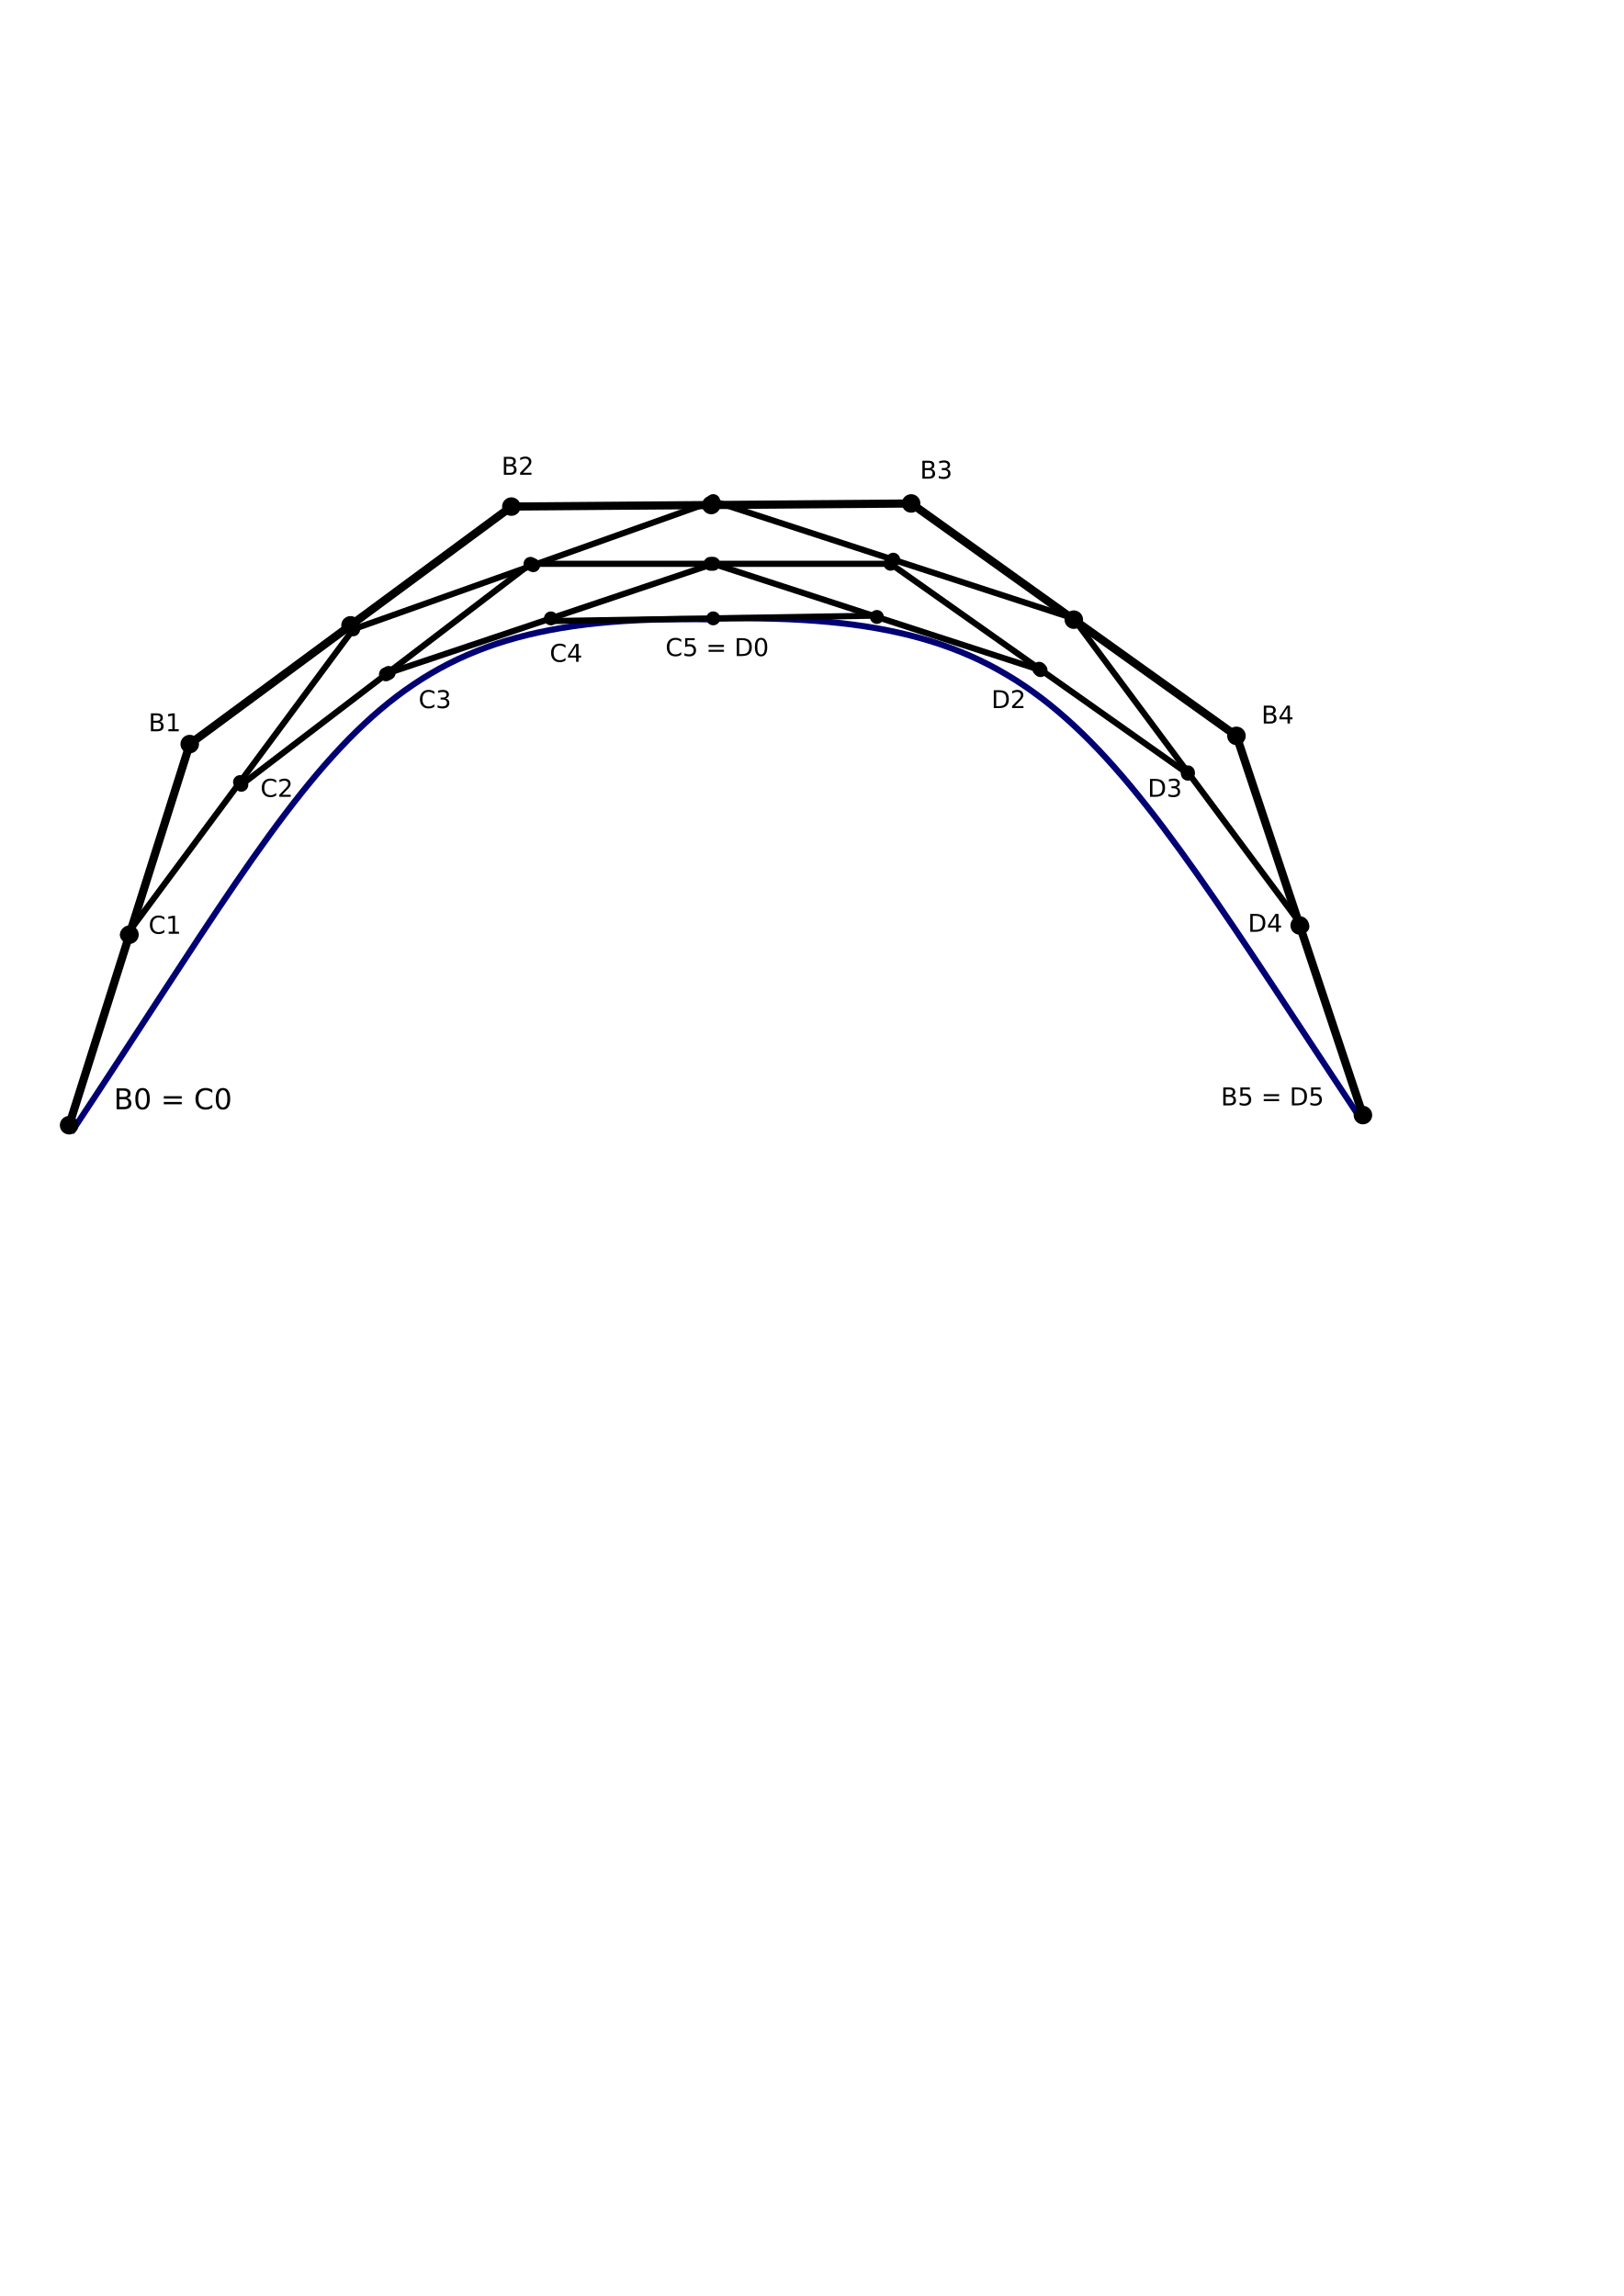
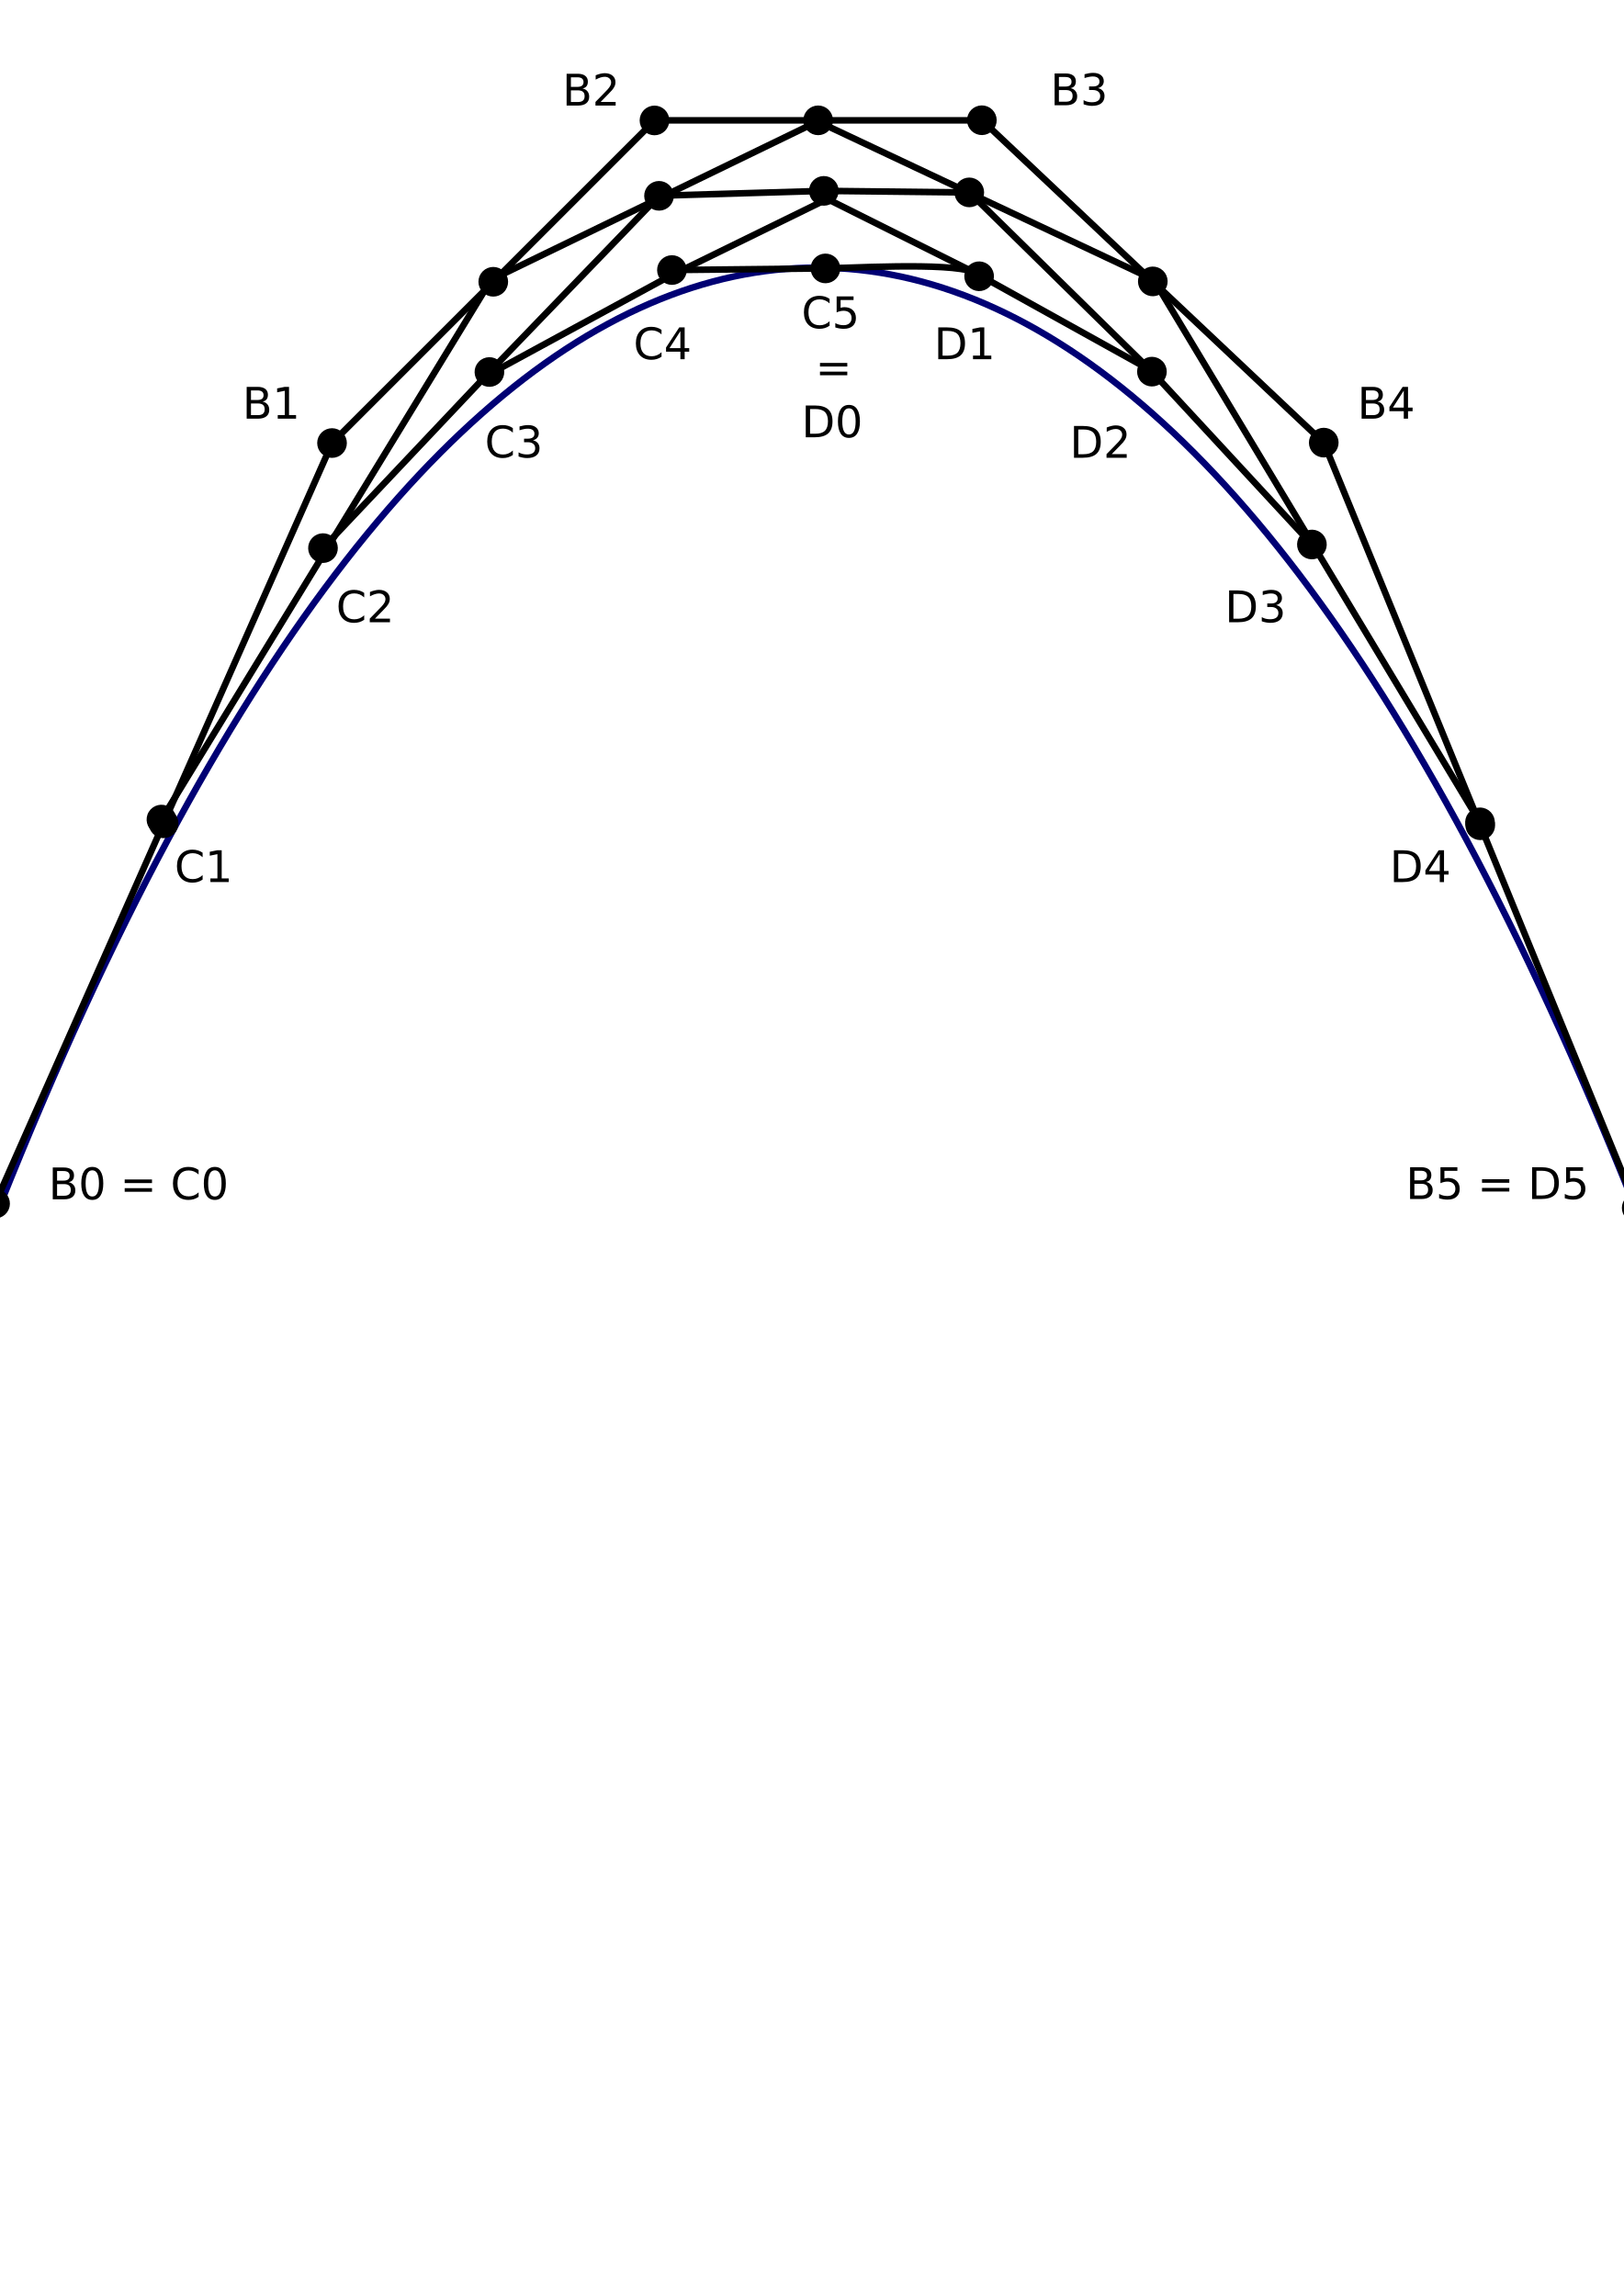
- <svg xmlns="http://www.w3.org/2000/svg" version="1.1" id="svg2" height="297mm" width="210mm">
-   <defs id="defs4">
+ <svg xmlns="http://www.w3.org/2000/svg" version="1.1" id="svg4655" height="1052.362" width="744.094">
+   <defs id="defs4657">
+     <marker orient="auto" refY="0.0" refX="0.0" id="DotM" style="overflow:visible">
+       <path id="path3931" d="M -2.5,-1.0 C -2.5,1.76 -4.74,4.0 -7.5,4.0 C -10.26,4.0 -12.5,1.76 -12.5,-1.0 C -12.5,-3.76 -10.26,-6.0 -7.5,-6.0 C -4.74,-6.0 -2.5,-3.76 -2.5,-1.0 z " style="fill-rule:evenodd;stroke:#000000;stroke-width:1.0pt;marker-start:none;marker-end:none" transform="scale(0.4) translate(7.4, 1)" />
+     </marker>
    <marker orient="auto" refY="0.0" refX="0.0" id="DotS" style="overflow:visible">
-       <path id="path3672" d="M -2.5,-1.0 C -2.5,1.76 -4.74,4.0 -7.5,4.0 C -10.26,4.0 -12.5,1.76 -12.5,-1.0 C -12.5,-3.76 -10.26,-6.0 -7.5,-6.0 C -4.74,-6.0 -2.5,-3.76 -2.5,-1.0 z " style="fill-rule:evenodd;stroke:#000000;stroke-width:1.0pt;marker-start:none;marker-end:none" transform="scale(0.2) translate(7.4, 1)" />
-     </marker>
-     <marker orient="auto" refY="0.0" refX="0.0" id="DotM" style="overflow:visible">
-       <path id="path3669" d="M -2.5,-1.0 C -2.5,1.76 -4.74,4.0 -7.5,4.0 C -10.26,4.0 -12.5,1.76 -12.5,-1.0 C -12.5,-3.76 -10.26,-6.0 -7.5,-6.0 C -4.74,-6.0 -2.5,-3.76 -2.5,-1.0 z " style="fill-rule:evenodd;stroke:#000000;stroke-width:1.0pt;marker-start:none;marker-end:none" transform="scale(0.4) translate(7.4, 1)" />
+       <path id="path3934" d="M -2.5,-1.0 C -2.5,1.76 -4.74,4.0 -7.5,4.0 C -10.26,4.0 -12.5,1.76 -12.5,-1.0 C -12.5,-3.76 -10.26,-6.0 -7.5,-6.0 C -4.74,-6.0 -2.5,-3.76 -2.5,-1.0 z " style="fill-rule:evenodd;stroke:#000000;stroke-width:1.0pt;marker-start:none;marker-end:none" transform="scale(0.2) translate(7.4, 1)" />
    </marker>
  </defs>
-   <g id="layer1" />
-   <g id="layer2" />
-   <path style="fill:none;stroke:#000074;stroke-width:3;stroke-linecap:butt;stroke-linejoin:miter;stroke-miterlimit:4;stroke-opacity:1;stroke-dasharray:none" d="M 34.884,553.616 C 164.301,358.64 183.069,299.508 347.897,302.829" id="path6713" />
-   <path style="fill:none;stroke:#000074;stroke-width:3;stroke-linecap:butt;stroke-linejoin:miter;stroke-miterlimit:4;stroke-opacity:1;stroke-dasharray:none" d="M 666.095,548.497 C 536.677,353.521 514.138,299.103 349.311,302.424" id="path6713-1" />
-   <path style="fill:none;stroke:#000000;stroke-width:4;stroke-linejoin:miter;stroke-miterlimit:4;stroke-opacity:1;stroke-dashoffset:0;marker-start:url(#DotS);marker-mid:url(#DotS);marker-end:url(#DotS)" d="m 33.812,550.049 29.491,-93.164 29.491,-93.164 78.619,-58.037 78.619,-58.037 97.717,-0.742 97.717,-0.742 79.491,56.836 79.491,56.836 30.902,92.705 30.902,92.705" id="path2818" />
-   <path style="fill:none;stroke:#000000;stroke-width:3;stroke-linecap:butt;stroke-linejoin:miter;stroke-miterlimit:4;stroke-opacity:1;stroke-dasharray:none;marker-start:url(#DotS);marker-mid:url(#DotS);marker-end:url(#DotS)" d="m 62.031,456.981 55.333,-74.667 55.333,-74.667 88,-31.333 88,-31.333 88,28.667 88,28.667 56,75.333 56,75.333" id="path4609" />
-   <path style="fill:none;stroke:#000000;stroke-width:3;stroke-linecap:butt;stroke-linejoin:miter;stroke-miterlimit:4;stroke-opacity:1;stroke-dasharray:none;marker-start:url(#DotS);marker-mid:url(#DotS);marker-end:url(#DotS)" d="m 118.031,383.648 70.667,-54 70.667,-54 88,0 88,0 72.667,51.333 72.667,51.333" id="path5169" />
-   <path style="fill:none;stroke:#000000;stroke-width:3;stroke-linecap:butt;stroke-linejoin:miter;stroke-miterlimit:4;stroke-opacity:1;stroke-dasharray:none;marker-start:url(#DotS);marker-mid:url(#DotS);marker-end:url(#DotS)" d="m 190.031,328.981 79.333,-26.667 79.333,-26.667 80,26 80,26" id="path5735" />
-   <path style="fill:none;stroke:#000000;stroke-width:3;stroke-linecap:butt;stroke-linejoin:miter;stroke-miterlimit:4;stroke-opacity:1;stroke-dasharray:none;marker-mid:url(#DotS)" d="m 268.698,303.648 80,-1.333 80,-1.333" id="path6481" />
-   <text xml:space="preserve" style="font-size:14px;font-style:normal;font-variant:normal;font-weight:normal;font-stretch:normal;fill:#000000;fill-opacity:1;stroke:none;font-family:DejaVu Sans;-inkscape-font-specification:DejaVu Sans" x="55.626" y="542.302" id="text6939">
-     <tspan id="tspan6941" x="55.626" y="542.302">B0 = C0</tspan>
-     <tspan x="55.626" y="559.802" id="tspan7074" />
-   </text>
-   <text xml:space="preserve" style="font-size:12px;font-style:normal;font-variant:normal;font-weight:normal;font-stretch:normal;fill:#000000;fill-opacity:1;stroke:none;font-family:DejaVu Sans;-inkscape-font-specification:DejaVu Sans" x="72.596" y="357.512" id="text6943">
-     <tspan id="tspan6945" x="72.596" y="357.512">B1</tspan>
-   </text>
-   <text xml:space="preserve" style="font-size:12px;font-style:normal;font-variant:normal;font-weight:normal;font-stretch:normal;fill:#000000;fill-opacity:1;stroke:none;font-family:DejaVu Sans;-inkscape-font-specification:DejaVu Sans" x="245.13" y="232.118" id="text6947">
-     <tspan id="tspan6949" x="245.13" y="232.118">B2</tspan>
-   </text>
-   <text xml:space="preserve" style="font-size:12px;font-style:normal;font-variant:normal;font-weight:normal;font-stretch:normal;fill:#000000;fill-opacity:1;stroke:none;font-family:DejaVu Sans;-inkscape-font-specification:DejaVu Sans" x="449.72" y="234.004" id="text6951">
-     <tspan id="tspan6953" x="449.72" y="234.004">B3</tspan>
-   </text>
-   <text xml:space="preserve" style="font-size:12px;font-style:normal;font-variant:normal;font-weight:normal;font-stretch:normal;fill:#000000;fill-opacity:1;stroke:none;font-family:DejaVu Sans;-inkscape-font-specification:DejaVu Sans" x="616.597" y="353.741" id="text6955">
-     <tspan id="tspan6957" x="616.597" y="353.741">B4</tspan>
-   </text>
-   <text xml:space="preserve" style="font-size:12px;font-style:normal;font-variant:normal;font-weight:normal;font-stretch:normal;fill:#000000;fill-opacity:1;stroke:none;font-family:DejaVu Sans;-inkscape-font-specification:DejaVu Sans" x="596.798" y="540.417" id="text6959">
-     <tspan id="tspan6961" x="596.798" y="540.417">B5 = D5</tspan>
-   </text>
-   <text xml:space="preserve" style="font-size:12px;font-style:normal;font-variant:normal;font-weight:normal;font-stretch:normal;fill:#000000;fill-opacity:1;stroke:none;font-family:DejaVu Sans;-inkscape-font-specification:DejaVu Sans" x="72.596" y="456.507" id="text6963">
-     <tspan id="tspan6965" x="72.596" y="456.507">C1</tspan>
-   </text>
-   <text xml:space="preserve" style="font-size:12px;font-style:normal;font-variant:normal;font-weight:normal;font-stretch:normal;fill:#000000;fill-opacity:1;stroke:none;font-family:DejaVu Sans;-inkscape-font-specification:DejaVu Sans" x="127.279" y="389.567" id="text6967">
-     <tspan id="tspan6969" x="127.279" y="389.567">C2</tspan>
-   </text>
-   <text xml:space="preserve" style="font-size:12px;font-style:normal;font-variant:normal;font-weight:normal;font-stretch:normal;fill:#000000;fill-opacity:1;stroke:none;font-family:DejaVu Sans;-inkscape-font-specification:DejaVu Sans" x="204.59" y="346.198" id="text6971">
-     <tspan id="tspan6973" x="204.59" y="346.198">C3</tspan>
-   </text>
-   <text xml:space="preserve" style="font-size:12px;font-style:normal;font-variant:normal;font-weight:normal;font-stretch:normal;fill:#000000;fill-opacity:1;stroke:none;font-family:DejaVu Sans;-inkscape-font-specification:DejaVu Sans" x="268.701" y="323.571" id="text6975">
-     <tspan id="tspan6977" x="268.701" y="323.571">C4</tspan>
-   </text>
-   <text xml:space="preserve" style="font-size:12px;font-style:normal;font-variant:normal;font-weight:normal;font-stretch:normal;fill:#000000;fill-opacity:1;stroke:none;font-family:DejaVu Sans;-inkscape-font-specification:DejaVu Sans" x="325.269" y="320.742" id="text6979">
-     <tspan id="tspan6981" x="325.269" y="320.742">C5 = D0</tspan>
-   </text>
-   <text xml:space="preserve" style="font-size:12px;font-style:normal;font-variant:normal;font-weight:normal;font-stretch:normal;fill:#000000;fill-opacity:1;stroke:none;font-family:DejaVu Sans;-inkscape-font-specification:DejaVu Sans" x="484.604" y="346.198" id="text6983">
-     <tspan id="tspan6985" x="484.604" y="346.198">D2</tspan>
-   </text>
-   <text xml:space="preserve" style="font-size:12px;font-style:normal;font-variant:normal;font-weight:normal;font-stretch:normal;fill:#000000;fill-opacity:1;stroke:none;font-family:DejaVu Sans;-inkscape-font-specification:DejaVu Sans" x="560.971" y="389.567" id="text6987">
-     <tspan id="tspan6989" x="560.971" y="389.567">D3</tspan>
-   </text>
-   <text xml:space="preserve" style="font-size:12px;font-style:normal;font-variant:normal;font-weight:normal;font-stretch:normal;fill:#000000;fill-opacity:1;stroke:none;font-family:DejaVu Sans;-inkscape-font-specification:DejaVu Sans" x="609.997" y="455.564" id="text6991">
-     <tspan id="tspan6993" x="609.997" y="455.564">D4</tspan>
-   </text>
+   <g id="layer1">
+     <path id="path3078" title="0* ( 1 - x)** 5 + 3 * 5 * x * (1 - x)**4 + 4 * 10 * x **2 * (1 - x)**3 +4 * 10 * x**3 * (1- x) ** 2 + 3 * 5 * x**4 * (1 - x) + 0 * x**5" d=" M 0.0 552.362 C 6.401 536.337 12.803 520.859 19.204 505.908 C 25.606 490.957 32.007 476.535 38.409 462.619 C 44.81 448.703 51.212 435.296 57.613 422.377 C 64.014 409.458 70.416 397.031 76.817 385.073 C 83.219 373.116 89.62 361.633 96.022 350.604 C 102.423 339.575 108.825 329.003 115.226 318.871 C 121.627 308.738 128.029 299.048 134.43 289.784 C 140.832 280.519 147.233 271.682 153.635 263.258 C 160.036 254.834 166.438 246.825 172.839 239.217 C 179.24 231.608 185.642 224.403 192.043 217.588 C 198.445 210.772 204.846 204.349 211.248 198.306 C 217.649 192.263 224.051 186.603 230.452 181.314 C 236.853 176.025 243.255 171.111 249.656 166.56 C 256.058 162.009 262.459 157.824 268.861 153.997 C 275.262 150.17 281.664 146.703 288.065 143.588 C 294.466 140.473 300.868 137.712 307.269 135.299 C 313.671 132.887 320.072 130.824 326.474 129.106 C 332.875 127.388 339.277 126.016 345.678 124.987 C 352.079 123.959 358.481 123.274 364.882 122.932 C 371.284 122.589 377.685 122.589 384.087 122.932 C 390.488 123.274 396.89 123.959 403.291 124.987 C 409.692 126.016 416.094 127.388 422.495 129.106 C 428.897 130.823 435.298 132.887 441.7 135.299 C 448.101 137.712 454.503 140.474 460.904 143.588 C 467.305 146.702 473.707 150.171 480.108 153.997 C 486.51 157.824 492.911 162.01 499.313 166.56 C 505.714 171.11 512.116 176.026 518.517 181.314 C 524.918 186.602 531.32 192.264 537.721 198.306 C 544.123 204.348 550.524 210.773 556.926 217.588 C 563.327 224.402 569.729 231.609 576.13 239.217 C 582.531 246.824 588.933 254.835 595.334 263.258 C 601.736 271.681 608.137 280.52 614.539 289.784 C 620.94 299.047 627.341 308.739 633.743 318.871 C 640.144 329.002 646.546 339.576 652.947 350.604 C 659.349 361.632 665.75 373.117 672.152 385.073 C 678.553 397.03 684.954 409.459 691.356 422.377 C 697.757 435.295 704.159 448.704 710.56 462.619 C 716.962 476.534 723.363 490.958 729.765 505.908 C 736.166 520.858 742.567 536.337 748.969 552.362" style="fill:#000000;fill-opacity:0;stroke:#000074;stroke-width:3;stroke-linejoin:miter;stroke-miterlimit:4;stroke-opacity:1;stroke-dasharray:none;stroke-dashoffset:0" />
+     <path style="fill:none;stroke:#000000;stroke-width:3;stroke-linecap:butt;stroke-linejoin:miter;stroke-opacity:1;stroke-miterlimit:4;stroke-dasharray:none;marker-start:url(#DotM);marker-mid:url(#DotM);marker-end:url(#DotM)" d="m -2.206,551.553 77.217,-174.291 77.217,-174.291 73.908,-73.908 73.908,-73.908 75.011,0 75.011,0 78.32,73.908 78.32,73.908 71.702,175.394 71.702,175.394" id="path3089" />
+     <path style="fill:none;stroke:#000000;stroke-width:3;stroke-linecap:butt;stroke-linejoin:miter;stroke-opacity:1;stroke-miterlimit:4;stroke-dasharray:none;marker-start:url(#DotM);marker-mid:none;marker-end:url(#DotM)" d="m 74.05,375.543 75.531,-123.664 75.531,-123.664 74.791,-36.285 74.791,-36.285 77.012,36.285 77.012,36.285 74.791,124.404 74.791,124.404" id="path5239" />
+     <path style="fill:none;stroke:#000000;stroke-width:3;stroke-linecap:butt;stroke-linejoin:miter;stroke-opacity:1;stroke-miterlimit:4;stroke-dasharray:none;marker-mid:url(#DotM);marker-start:url(#DotM);marker-end:url(#DotM)" d="m 148.1,251.139 76.272,-80.715 77.753,-80.715 75.531,-2.222 66.645,0.741 83.677,82.196 73.31,79.234" id="path5799" />
+     <path style="fill:none;stroke:#000000;stroke-width:3;stroke-linecap:butt;stroke-linejoin:miter;stroke-opacity:1;stroke-miterlimit:4;stroke-dasharray:none;marker-mid:none" d="m 222.151,172.645 84.417,-45.911 72.569,-35.544 68.126,34.063 79.974,44.43" id="path5987" />
+     <path style="fill:none;stroke:#000000;stroke-width:3;stroke-linecap:butt;stroke-linejoin:miter;stroke-miterlimit:4;stroke-opacity:1;stroke-dasharray:none;marker-mid:url(#DotM);marker-start:url(#DotM);marker-end:url(#DotM)" d="m 308.049,123.772 70.348,-0.741 c 24.618,-0.801 67.876,-2.878 70.348,3.703" id="path6175" />
+     <text xml:space="preserve" style="font-size:18;font-style:normal;font-variant:normal;font-weight:normal;font-stretch:normal;fill:#000000;fill-opacity:1;stroke:none;font-family:DejaVu Sans;-inkscape-font-specification:DejaVu Sans" x="26.658" y="551.783" id="text7482">
+       <tspan id="tspan7484" x="26.658" y="551.783" />
+     </text>
+     <text xml:space="preserve" style="font-size:14px;font-style:normal;font-variant:normal;font-weight:normal;font-stretch:normal;fill:#000000;fill-opacity:1;stroke:none;font-family:Times New Roman;-inkscape-font-specification:'Times New Roman,'" x="34.063" y="545.859" id="text7486">
+       <tspan id="tspan7488" x="34.063" y="545.859" />
+     </text>
+     <text xml:space="preserve" style="font-size:20px;font-style:normal;font-variant:normal;font-weight:normal;font-stretch:normal;fill:#000000;fill-opacity:1;stroke:none;font-family:DejaVu Sans;-inkscape-font-specification:DejaVu Sans" x="22.215" y="549.693" id="text7490">
+       <tspan x="22.215" y="549.693" id="tspan7496">B0 = C0</tspan>
+       <tspan x="22.215" y="574.693" id="tspan7494" />
+     </text>
+     <text xml:space="preserve" style="font-size:14px;font-style:normal;font-variant:normal;font-weight:normal;font-stretch:normal;fill:#000000;fill-opacity:1;stroke:none;font-family:DejaVu Sans;-inkscape-font-specification:DejaVu Sans" x="41.468" y="365.176" id="text7500">
+       <tspan id="tspan7502" x="41.468" y="365.176" />
+     </text>
+     <text xml:space="preserve" style="font-size:14px;font-style:normal;font-variant:normal;font-weight:normal;font-stretch:normal;fill:#000000;fill-opacity:1;stroke:none;font-family:DejaVu Sans;-inkscape-font-specification:DejaVu Sans" x="116.999" y="194.86" id="text7504">
+       <tspan id="tspan7506" x="116.999" y="194.86" />
+     </text>
+     <text xml:space="preserve" style="font-size:20px;font-style:normal;font-variant:normal;font-weight:normal;font-stretch:normal;fill:#000000;fill-opacity:1;stroke:none;font-family:DejaVu Sans;-inkscape-font-specification:DejaVu Sans" x="111.075" y="191.898" id="text7508">
+       <tspan id="tspan7510" x="111.075" y="191.898">B1</tspan>
+     </text>
+     <text xml:space="preserve" style="font-size:20px;font-style:normal;font-variant:normal;font-weight:normal;font-stretch:normal;fill:#000000;fill-opacity:1;stroke:none;font-family:DejaVu Sans;-inkscape-font-specification:DejaVu Sans" x="257.695" y="48.383" id="text7512">
+       <tspan id="tspan7514" x="257.695" y="48.383">B2</tspan>
+     </text>
+     <text xml:space="preserve" style="font-size:20px;font-style:normal;font-variant:normal;font-weight:normal;font-stretch:normal;fill:#000000;fill-opacity:1;stroke:none;font-family:DejaVu Sans;-inkscape-font-specification:DejaVu Sans" x="481.327" y="48.241" id="text7516">
+       <tspan id="tspan7518" x="481.327" y="48.241">B3</tspan>
+     </text>
+     <text xml:space="preserve" style="font-size:20px;font-style:normal;font-variant:normal;font-weight:normal;font-stretch:normal;fill:#000000;fill-opacity:1;stroke:none;font-family:DejaVu Sans;-inkscape-font-specification:DejaVu Sans" x="622.022" y="191.898" id="text7520">
+       <tspan id="tspan7522" x="622.022" y="191.898">B4</tspan>
+     </text>
+     <text xml:space="preserve" style="font-size:20px;font-style:normal;font-variant:normal;font-weight:normal;font-stretch:normal;fill:#000000;fill-opacity:1;stroke:none;font-family:DejaVu Sans;-inkscape-font-specification:DejaVu Sans" x="644.237" y="549.561" id="text7524">
+       <tspan id="tspan7526" x="644.237" y="549.561">B5 = D5</tspan>
+     </text>
+     <text xml:space="preserve" style="font-size:20px;font-style:normal;font-variant:normal;font-weight:normal;font-stretch:normal;fill:#000000;fill-opacity:1;stroke:none;font-family:DejaVu Sans;-inkscape-font-specification:DejaVu Sans" x="79.974" y="404.281" id="text7528">
+       <tspan id="tspan7530" x="79.974" y="404.281">C1</tspan>
+     </text>
+     <text xml:space="preserve" style="font-size:20px;font-style:normal;font-variant:normal;font-weight:normal;font-stretch:normal;fill:#000000;fill-opacity:1;stroke:none;font-family:DejaVu Sans;-inkscape-font-specification:DejaVu Sans" x="154.024" y="285.202" id="text7532">
+       <tspan id="tspan7534" x="154.024" y="285.202">C2</tspan>
+     </text>
+     <text xml:space="preserve" style="font-size:20px;font-style:normal;font-variant:normal;font-weight:normal;font-stretch:normal;fill:#000000;fill-opacity:1;stroke:none;font-family:DejaVu Sans;-inkscape-font-specification:DejaVu Sans" x="222.151" y="209.67" id="text7536">
+       <tspan id="tspan7538" x="222.151" y="209.67">C3</tspan>
+     </text>
+     <text xml:space="preserve" style="font-size:20px;font-style:normal;font-variant:normal;font-weight:normal;font-stretch:normal;fill:#000000;fill-opacity:1;stroke:none;font-family:DejaVu Sans;-inkscape-font-specification:DejaVu Sans" x="290.277" y="164.632" id="text7540">
+       <tspan id="tspan7542" x="290.277" y="164.632">C4</tspan>
+     </text>
+     <text xml:space="preserve" style="font-size:20px;font-style:normal;font-variant:normal;font-weight:normal;font-stretch:normal;fill:#000000;fill-opacity:1;stroke:none;font-family:DejaVu Sans;-inkscape-font-specification:DejaVu Sans" x="367.289" y="150.43" id="text7544">
+       <tspan id="tspan7546" x="367.289" y="150.43">C5</tspan>
+       <tspan x="367.289" y="175.43" id="tspan7558"> = </tspan>
+       <tspan x="367.289" y="200.43" id="tspan7548">D0</tspan>
+     </text>
+     <text xml:space="preserve" style="font-size:20px;font-style:normal;font-variant:normal;font-weight:normal;font-stretch:normal;fill:#000000;fill-opacity:1;stroke:none;font-family:DejaVu Sans;-inkscape-font-specification:DejaVu Sans" x="370.251" y="151.911" id="text7550">
+       <tspan id="tspan7552" x="370.251" y="151.911" />
+       <tspan x="370.251" y="151.911" id="tspan7556" />
+       <tspan id="tspan7554" x="370.251" y="176.911" />
+     </text>
+     <text xml:space="preserve" style="font-size:20px;font-style:normal;font-variant:normal;font-weight:normal;font-stretch:normal;fill:#000000;fill-opacity:1;stroke:none;font-family:DejaVu Sans;-inkscape-font-specification:DejaVu Sans" x="428.01" y="164.641" id="text7560">
+       <tspan id="tspan7562" x="428.01" y="164.641">D1</tspan>
+     </text>
+     <text xml:space="preserve" style="font-size:20px;font-style:normal;font-variant:normal;font-weight:normal;font-stretch:normal;fill:#000000;fill-opacity:1;stroke:none;font-family:DejaVu Sans;-inkscape-font-specification:DejaVu Sans" x="490.213" y="209.812" id="text7564">
+       <tspan id="tspan7566" x="490.213" y="209.812">D2</tspan>
+     </text>
+     <text xml:space="preserve" style="font-size:20px;font-style:normal;font-variant:normal;font-weight:normal;font-stretch:normal;fill:#000000;fill-opacity:1;stroke:none;font-family:DejaVu Sans;-inkscape-font-specification:DejaVu Sans" x="561.301" y="285.202" id="text7568">
+       <tspan id="tspan7570" x="561.301" y="285.202">D3</tspan>
+     </text>
+     <text xml:space="preserve" style="font-size:20px;font-style:normal;font-variant:normal;font-weight:normal;font-stretch:normal;fill:#000000;fill-opacity:1;stroke:none;font-family:DejaVu Sans;-inkscape-font-specification:DejaVu Sans" x="636.832" y="404.291" id="text7572">
+       <tspan id="tspan7574" x="636.832" y="404.291">D4</tspan>
+       <tspan x="636.832" y="429.291" id="tspan7576" />
+     </text>
+   </g>
</svg>
